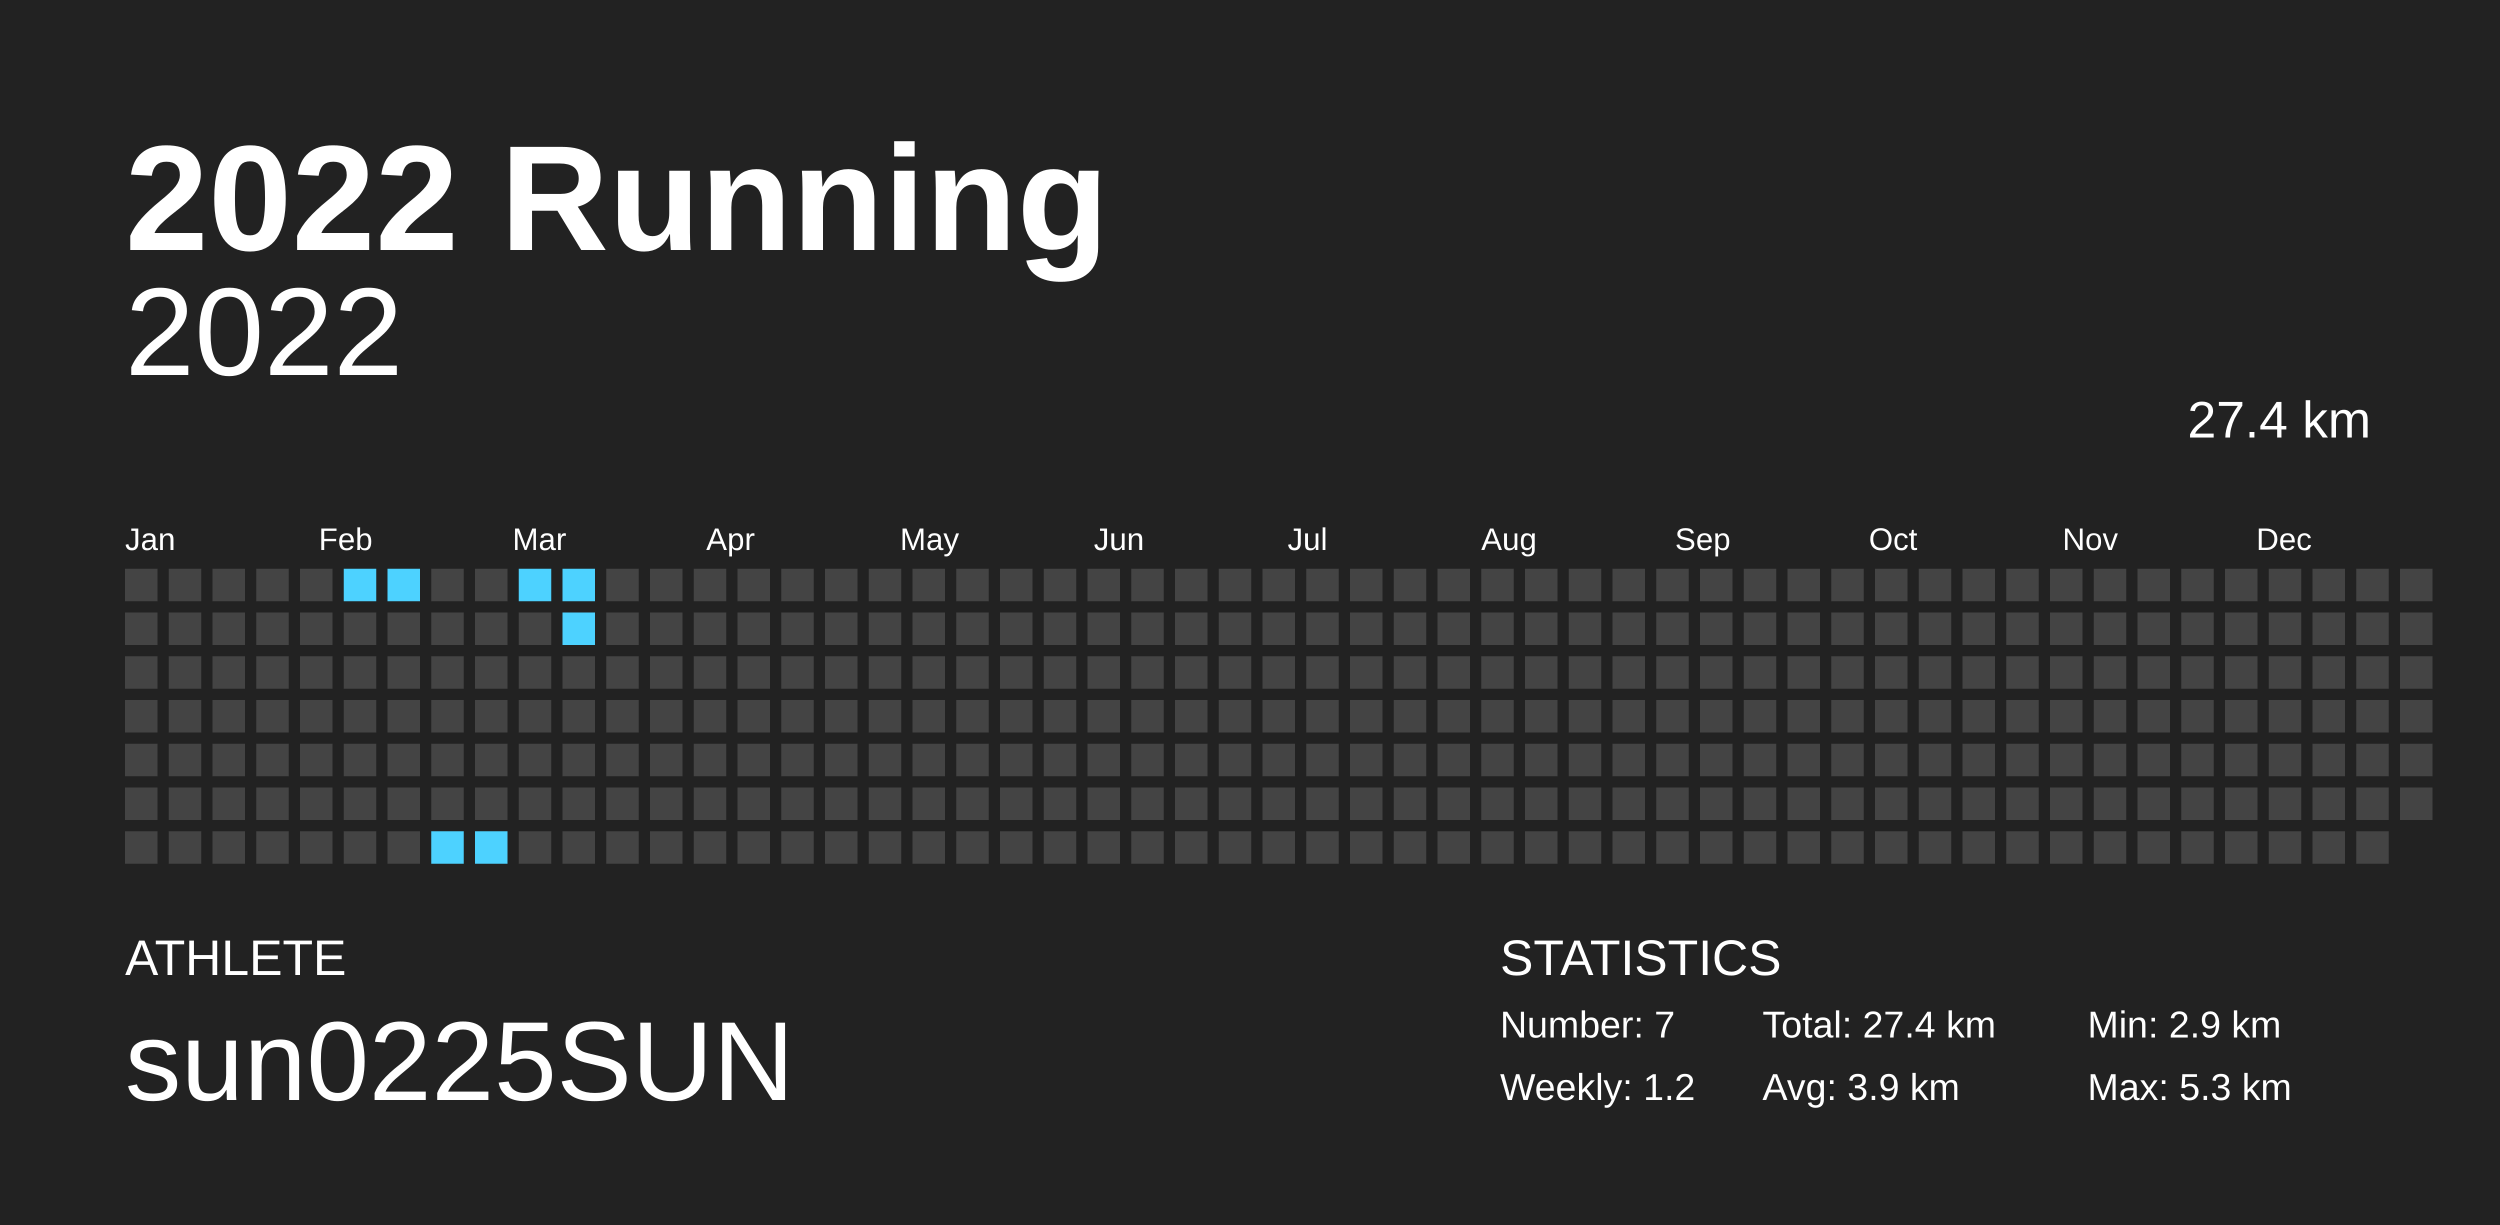
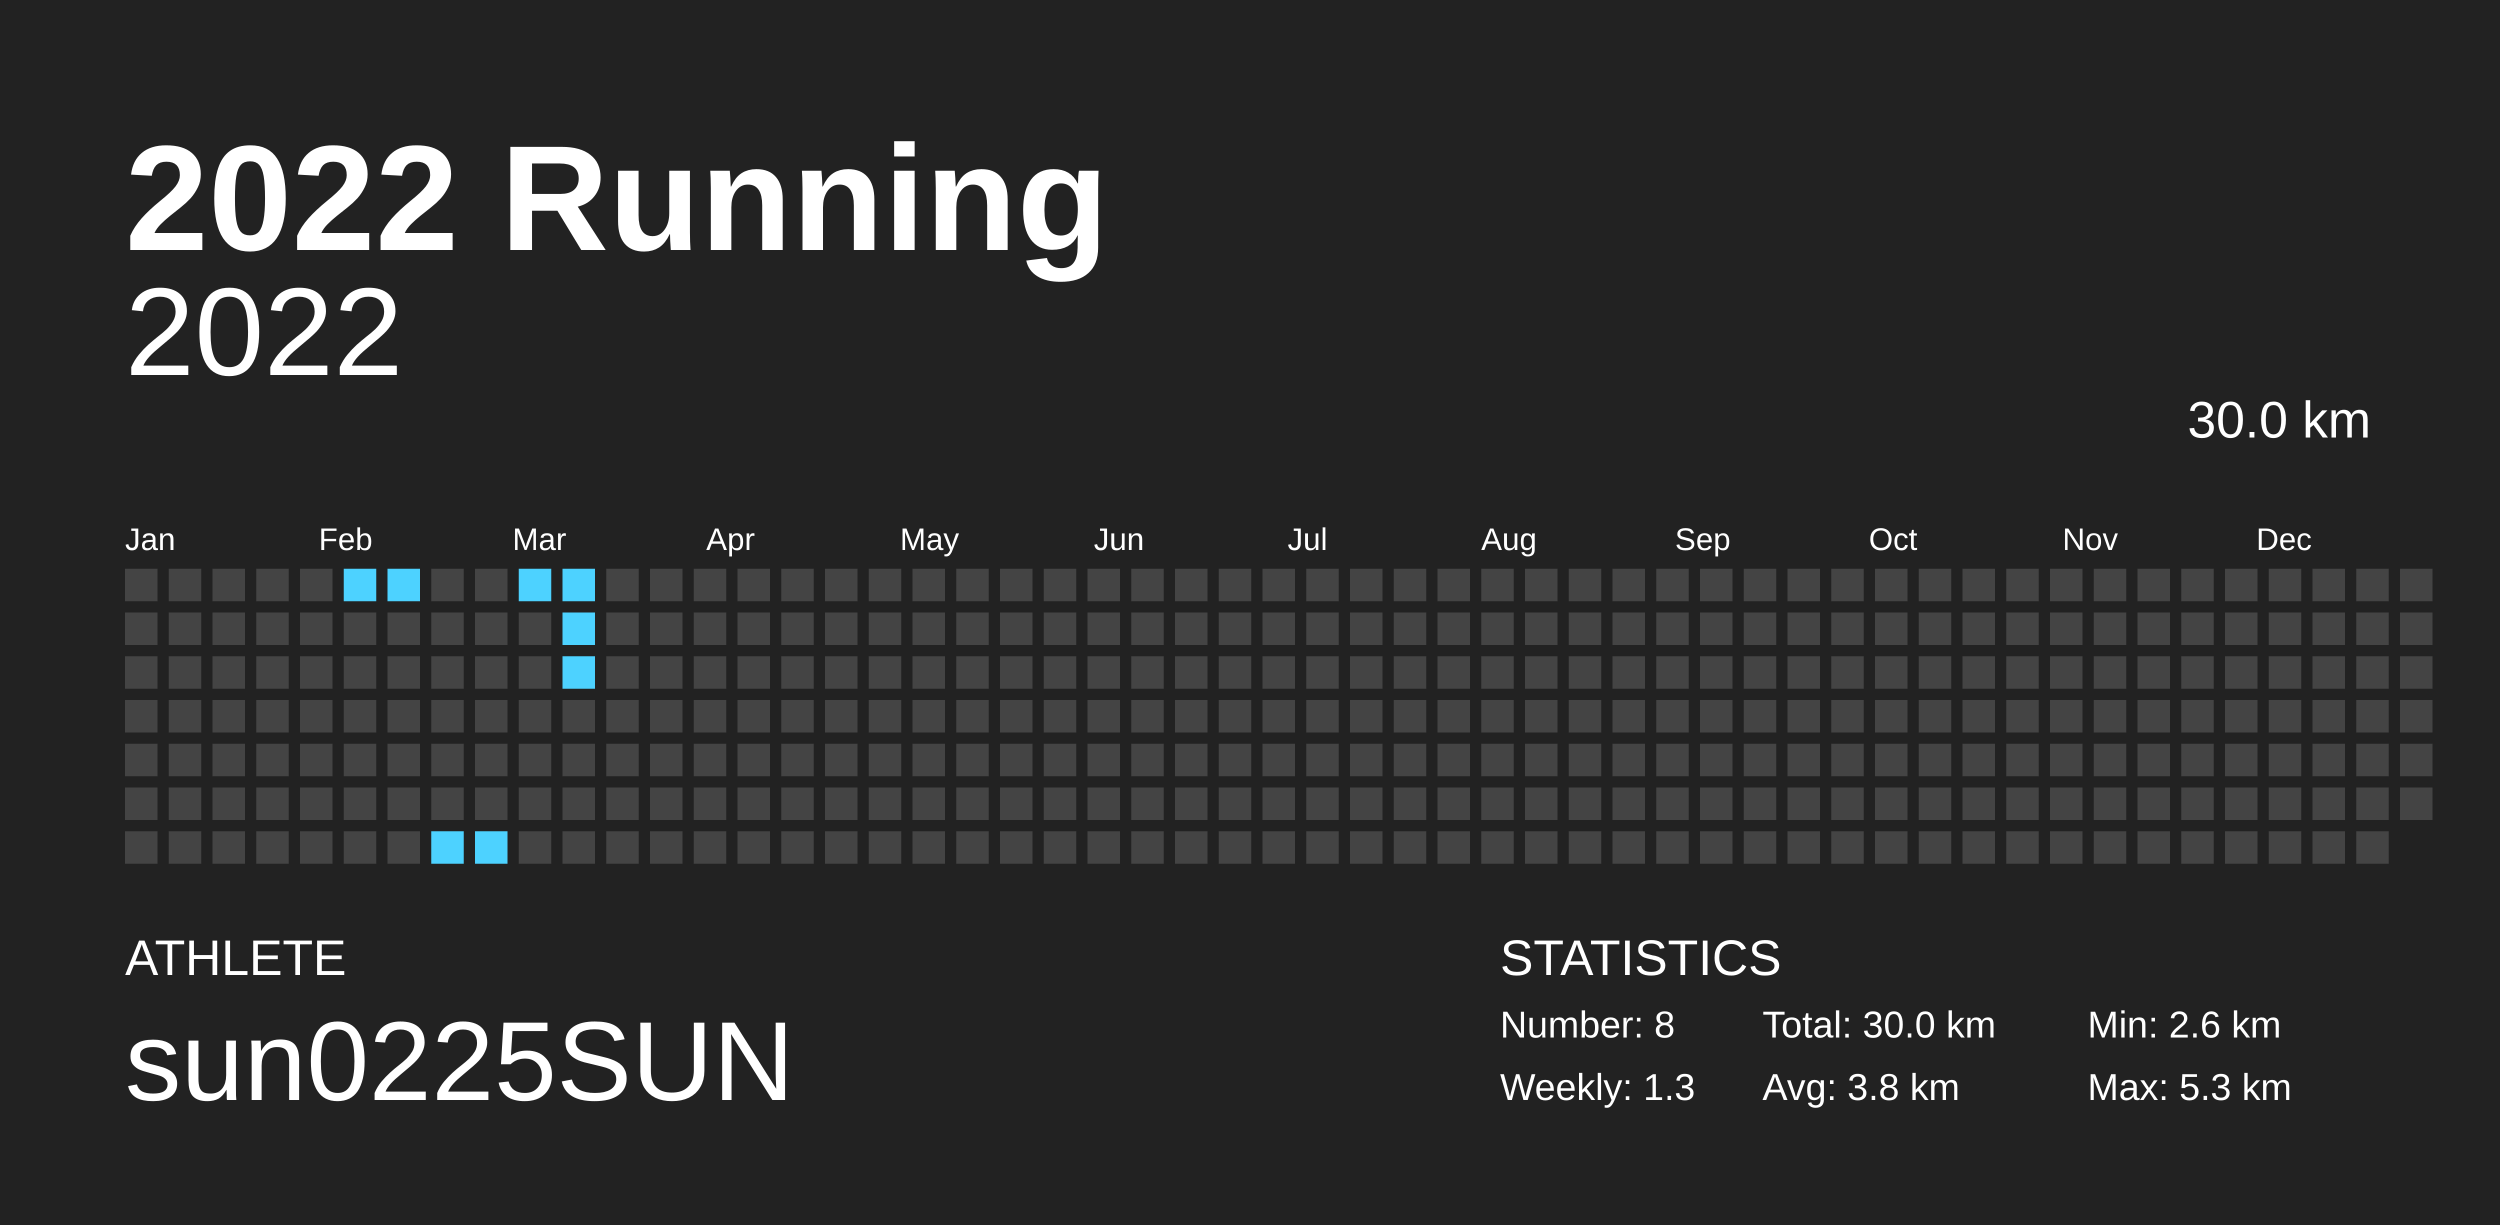
<svg xmlns="http://www.w3.org/2000/svg" baseProfile="full" height="98mm" version="1.1" viewBox="0,0,200,98" width="200mm">
  <defs />
  <rect fill="#222222" height="98" width="200" x="0" y="0" />
  <text fill="#FFFFFF" style="font-size:12px; font-family:Arial; font-weight:bold;" x="10" y="20">2022 Running</text>
  <text fill="#FFFFFF" style="font-size:4px; font-family:Arial" x="10" y="78">ATHLETE</text>
  <text fill="#FFFFFF" style="font-size:9px; font-family:Arial" x="10" y="88">sun0225SUN</text>
  <text fill="#FFFFFF" style="font-size:4px; font-family:Arial" x="120" y="78">STATISTICS</text>
-   <text fill="#FFFFFF" style="font-size:3px; font-family:Arial" x="120" y="83">Number: 7</text>
-   <text fill="#FFFFFF" style="font-size:3px; font-family:Arial" x="120" y="88">Weekly: 1.2</text>
-   <text fill="#FFFFFF" style="font-size:3px; font-family:Arial" x="141" y="83">Total: 27.4 km</text>
-   <text fill="#FFFFFF" style="font-size:3px; font-family:Arial" x="141" y="88">Avg: 3.9 km</text>
-   <text fill="#FFFFFF" style="font-size:3px; font-family:Arial" x="167" y="83">Min: 2.9 km</text>
+   <text fill="#FFFFFF" style="font-size:3px; font-family:Arial" x="120" y="83">Number: 8</text>
+   <text fill="#FFFFFF" style="font-size:3px; font-family:Arial" x="120" y="88">Weekly: 1.3</text>
+   <text fill="#FFFFFF" style="font-size:3px; font-family:Arial" x="141" y="83">Total: 30.0 km</text>
+   <text fill="#FFFFFF" style="font-size:3px; font-family:Arial" x="141" y="88">Avg: 3.8 km</text>
+   <text fill="#FFFFFF" style="font-size:3px; font-family:Arial" x="167" y="83">Min: 2.6 km</text>
  <text fill="#FFFFFF" style="font-size:3px; font-family:Arial" x="167" y="88">Max: 5.3 km</text>
  <text alignment-baseline="hanging" fill="#FFFFFF" style="font-size:10.0px; font-family:Arial;" x="10" y="30">2022</text>
-   <text alignment-baseline="hanging" fill="#FFFFFF" style="font-size:4.125px; font-family:Arial;" x="175" y="35">27.4 km</text>
+   <text alignment-baseline="hanging" fill="#FFFFFF" style="font-size:4.125px; font-family:Arial;" x="175" y="35">30.0 km</text>
  <text fill="#FFFFFF" style="font-size:2.5px; font-family:Arial" x="10.0" y="44">Jan</text>
  <text fill="#FFFFFF" style="font-size:2.5px; font-family:Arial" x="25.5" y="44">Feb</text>
  <text fill="#FFFFFF" style="font-size:2.5px; font-family:Arial" x="41.0" y="44">Mar</text>
  <text fill="#FFFFFF" style="font-size:2.5px; font-family:Arial" x="56.5" y="44">Apr</text>
  <text fill="#FFFFFF" style="font-size:2.5px; font-family:Arial" x="72.0" y="44">May</text>
  <text fill="#FFFFFF" style="font-size:2.5px; font-family:Arial" x="87.5" y="44">Jun</text>
  <text fill="#FFFFFF" style="font-size:2.5px; font-family:Arial" x="103.0" y="44">Jul</text>
  <text fill="#FFFFFF" style="font-size:2.5px; font-family:Arial" x="118.5" y="44">Aug</text>
  <text fill="#FFFFFF" style="font-size:2.5px; font-family:Arial" x="134.0" y="44">Sep</text>
  <text fill="#FFFFFF" style="font-size:2.5px; font-family:Arial" x="149.5" y="44">Oct</text>
  <text fill="#FFFFFF" style="font-size:2.5px; font-family:Arial" x="165.0" y="44">Nov</text>
  <text fill="#FFFFFF" style="font-size:2.5px; font-family:Arial" x="180.5" y="44">Dec</text>
  <rect fill="#444444" height="2.6" width="2.6" x="10.0" y="45.5" />
  <rect fill="#444444" height="2.6" width="2.6" x="10.0" y="49.0" />
  <rect fill="#444444" height="2.6" width="2.6" x="10.0" y="52.5" />
  <rect fill="#444444" height="2.6" width="2.6" x="10.0" y="56.0" />
  <rect fill="#444444" height="2.6" width="2.6" x="10.0" y="59.5" />
  <rect fill="#444444" height="2.6" width="2.6" x="10.0" y="63.0" />
  <rect fill="#444444" height="2.6" width="2.6" x="10.0" y="66.5" />
  <rect fill="#444444" height="2.6" width="2.6" x="13.5" y="45.5" />
  <rect fill="#444444" height="2.6" width="2.6" x="13.5" y="49.0" />
  <rect fill="#444444" height="2.6" width="2.6" x="13.5" y="52.5" />
  <rect fill="#444444" height="2.6" width="2.6" x="13.5" y="56.0" />
  <rect fill="#444444" height="2.6" width="2.6" x="13.5" y="59.5" />
  <rect fill="#444444" height="2.6" width="2.6" x="13.5" y="63.0" />
  <rect fill="#444444" height="2.6" width="2.6" x="13.5" y="66.5" />
  <rect fill="#444444" height="2.6" width="2.6" x="17.0" y="45.5" />
  <rect fill="#444444" height="2.6" width="2.6" x="17.0" y="49.0" />
  <rect fill="#444444" height="2.6" width="2.6" x="17.0" y="52.5" />
  <rect fill="#444444" height="2.6" width="2.6" x="17.0" y="56.0" />
  <rect fill="#444444" height="2.6" width="2.6" x="17.0" y="59.5" />
  <rect fill="#444444" height="2.6" width="2.6" x="17.0" y="63.0" />
  <rect fill="#444444" height="2.6" width="2.6" x="17.0" y="66.5" />
  <rect fill="#444444" height="2.6" width="2.6" x="20.5" y="45.5" />
  <rect fill="#444444" height="2.6" width="2.6" x="20.5" y="49.0" />
  <rect fill="#444444" height="2.6" width="2.6" x="20.5" y="52.5" />
  <rect fill="#444444" height="2.6" width="2.6" x="20.5" y="56.0" />
  <rect fill="#444444" height="2.6" width="2.6" x="20.5" y="59.5" />
  <rect fill="#444444" height="2.6" width="2.6" x="20.5" y="63.0" />
  <rect fill="#444444" height="2.6" width="2.6" x="20.5" y="66.5" />
  <rect fill="#444444" height="2.6" width="2.6" x="24.0" y="45.5" />
  <rect fill="#444444" height="2.6" width="2.6" x="24.0" y="49.0" />
  <rect fill="#444444" height="2.6" width="2.6" x="24.0" y="52.5" />
  <rect fill="#444444" height="2.6" width="2.6" x="24.0" y="56.0" />
  <rect fill="#444444" height="2.6" width="2.6" x="24.0" y="59.5" />
  <rect fill="#444444" height="2.6" width="2.6" x="24.0" y="63.0" />
  <rect fill="#444444" height="2.6" width="2.6" x="24.0" y="66.5" />
  <rect fill="#4dd2ff" height="2.6" width="2.6" x="27.5" y="45.5" />
  <rect fill="#444444" height="2.6" width="2.6" x="27.5" y="49.0" />
  <rect fill="#444444" height="2.6" width="2.6" x="27.5" y="52.5" />
  <rect fill="#444444" height="2.6" width="2.6" x="27.5" y="56.0" />
  <rect fill="#444444" height="2.6" width="2.6" x="27.5" y="59.5" />
  <rect fill="#444444" height="2.6" width="2.6" x="27.5" y="63.0" />
  <rect fill="#444444" height="2.6" width="2.6" x="27.5" y="66.5" />
  <rect fill="#4dd2ff" height="2.6" width="2.6" x="31.0" y="45.5" />
  <rect fill="#444444" height="2.6" width="2.6" x="31.0" y="49.0" />
  <rect fill="#444444" height="2.6" width="2.6" x="31.0" y="52.5" />
  <rect fill="#444444" height="2.6" width="2.6" x="31.0" y="56.0" />
  <rect fill="#444444" height="2.6" width="2.6" x="31.0" y="59.5" />
  <rect fill="#444444" height="2.6" width="2.6" x="31.0" y="63.0" />
  <rect fill="#444444" height="2.6" width="2.6" x="31.0" y="66.5" />
  <rect fill="#444444" height="2.6" width="2.6" x="34.5" y="45.5" />
  <rect fill="#444444" height="2.6" width="2.6" x="34.5" y="49.0" />
  <rect fill="#444444" height="2.6" width="2.6" x="34.5" y="52.5" />
  <rect fill="#444444" height="2.6" width="2.6" x="34.5" y="56.0" />
  <rect fill="#444444" height="2.6" width="2.6" x="34.5" y="59.5" />
  <rect fill="#444444" height="2.6" width="2.6" x="34.5" y="63.0" />
  <rect fill="#4dd2ff" height="2.6" width="2.6" x="34.5" y="66.5" />
  <rect fill="#444444" height="2.6" width="2.6" x="38.0" y="45.5" />
  <rect fill="#444444" height="2.6" width="2.6" x="38.0" y="49.0" />
  <rect fill="#444444" height="2.6" width="2.6" x="38.0" y="52.5" />
  <rect fill="#444444" height="2.6" width="2.6" x="38.0" y="56.0" />
  <rect fill="#444444" height="2.6" width="2.6" x="38.0" y="59.5" />
  <rect fill="#444444" height="2.6" width="2.6" x="38.0" y="63.0" />
  <rect fill="#4dd2ff" height="2.6" width="2.6" x="38.0" y="66.5" />
  <rect fill="#4dd2ff" height="2.6" width="2.6" x="41.5" y="45.5" />
  <rect fill="#444444" height="2.6" width="2.6" x="41.5" y="49.0" />
  <rect fill="#444444" height="2.6" width="2.6" x="41.5" y="52.5" />
  <rect fill="#444444" height="2.6" width="2.6" x="41.5" y="56.0" />
  <rect fill="#444444" height="2.6" width="2.6" x="41.5" y="59.5" />
  <rect fill="#444444" height="2.6" width="2.6" x="41.5" y="63.0" />
  <rect fill="#444444" height="2.6" width="2.6" x="41.5" y="66.5" />
  <rect fill="#4dd2ff" height="2.6" width="2.6" x="45.0" y="45.5" />
  <rect fill="#4dd2ff" height="2.6" width="2.6" x="45.0" y="49.0" />
-   <rect fill="#444444" height="2.6" width="2.6" x="45.0" y="52.5" />
+   <rect fill="#4dd2ff" height="2.6" width="2.6" x="45.0" y="52.5" />
  <rect fill="#444444" height="2.6" width="2.6" x="45.0" y="56.0" />
  <rect fill="#444444" height="2.6" width="2.6" x="45.0" y="59.5" />
  <rect fill="#444444" height="2.6" width="2.6" x="45.0" y="63.0" />
  <rect fill="#444444" height="2.6" width="2.6" x="45.0" y="66.5" />
  <rect fill="#444444" height="2.6" width="2.6" x="48.5" y="45.5" />
  <rect fill="#444444" height="2.6" width="2.6" x="48.5" y="49.0" />
  <rect fill="#444444" height="2.6" width="2.6" x="48.5" y="52.5" />
  <rect fill="#444444" height="2.6" width="2.6" x="48.5" y="56.0" />
  <rect fill="#444444" height="2.6" width="2.6" x="48.5" y="59.5" />
  <rect fill="#444444" height="2.6" width="2.6" x="48.5" y="63.0" />
  <rect fill="#444444" height="2.6" width="2.6" x="48.5" y="66.5" />
  <rect fill="#444444" height="2.6" width="2.6" x="52.0" y="45.5" />
  <rect fill="#444444" height="2.6" width="2.6" x="52.0" y="49.0" />
  <rect fill="#444444" height="2.6" width="2.6" x="52.0" y="52.5" />
  <rect fill="#444444" height="2.6" width="2.6" x="52.0" y="56.0" />
  <rect fill="#444444" height="2.6" width="2.6" x="52.0" y="59.5" />
  <rect fill="#444444" height="2.6" width="2.6" x="52.0" y="63.0" />
  <rect fill="#444444" height="2.6" width="2.6" x="52.0" y="66.5" />
  <rect fill="#444444" height="2.6" width="2.6" x="55.5" y="45.5" />
  <rect fill="#444444" height="2.6" width="2.6" x="55.5" y="49.0" />
  <rect fill="#444444" height="2.6" width="2.6" x="55.5" y="52.5" />
  <rect fill="#444444" height="2.6" width="2.6" x="55.5" y="56.0" />
  <rect fill="#444444" height="2.6" width="2.6" x="55.5" y="59.5" />
  <rect fill="#444444" height="2.6" width="2.6" x="55.5" y="63.0" />
  <rect fill="#444444" height="2.6" width="2.6" x="55.5" y="66.5" />
  <rect fill="#444444" height="2.6" width="2.6" x="59.0" y="45.5" />
  <rect fill="#444444" height="2.6" width="2.6" x="59.0" y="49.0" />
  <rect fill="#444444" height="2.6" width="2.6" x="59.0" y="52.5" />
  <rect fill="#444444" height="2.6" width="2.6" x="59.0" y="56.0" />
  <rect fill="#444444" height="2.6" width="2.6" x="59.0" y="59.5" />
  <rect fill="#444444" height="2.6" width="2.6" x="59.0" y="63.0" />
  <rect fill="#444444" height="2.6" width="2.6" x="59.0" y="66.5" />
  <rect fill="#444444" height="2.6" width="2.6" x="62.5" y="45.5" />
  <rect fill="#444444" height="2.6" width="2.6" x="62.5" y="49.0" />
  <rect fill="#444444" height="2.6" width="2.6" x="62.5" y="52.5" />
  <rect fill="#444444" height="2.6" width="2.6" x="62.5" y="56.0" />
  <rect fill="#444444" height="2.6" width="2.6" x="62.5" y="59.5" />
  <rect fill="#444444" height="2.6" width="2.6" x="62.5" y="63.0" />
  <rect fill="#444444" height="2.6" width="2.6" x="62.5" y="66.5" />
  <rect fill="#444444" height="2.6" width="2.6" x="66.0" y="45.5" />
  <rect fill="#444444" height="2.6" width="2.6" x="66.0" y="49.0" />
  <rect fill="#444444" height="2.6" width="2.6" x="66.0" y="52.5" />
  <rect fill="#444444" height="2.6" width="2.6" x="66.0" y="56.0" />
  <rect fill="#444444" height="2.6" width="2.6" x="66.0" y="59.5" />
  <rect fill="#444444" height="2.6" width="2.6" x="66.0" y="63.0" />
  <rect fill="#444444" height="2.6" width="2.6" x="66.0" y="66.5" />
  <rect fill="#444444" height="2.6" width="2.6" x="69.5" y="45.5" />
  <rect fill="#444444" height="2.6" width="2.6" x="69.5" y="49.0" />
  <rect fill="#444444" height="2.6" width="2.6" x="69.5" y="52.5" />
  <rect fill="#444444" height="2.6" width="2.6" x="69.5" y="56.0" />
  <rect fill="#444444" height="2.6" width="2.6" x="69.5" y="59.5" />
  <rect fill="#444444" height="2.6" width="2.6" x="69.5" y="63.0" />
  <rect fill="#444444" height="2.6" width="2.6" x="69.5" y="66.5" />
  <rect fill="#444444" height="2.6" width="2.6" x="73.0" y="45.5" />
  <rect fill="#444444" height="2.6" width="2.6" x="73.0" y="49.0" />
  <rect fill="#444444" height="2.6" width="2.6" x="73.0" y="52.5" />
  <rect fill="#444444" height="2.6" width="2.6" x="73.0" y="56.0" />
  <rect fill="#444444" height="2.6" width="2.6" x="73.0" y="59.5" />
  <rect fill="#444444" height="2.6" width="2.6" x="73.0" y="63.0" />
  <rect fill="#444444" height="2.6" width="2.6" x="73.0" y="66.5" />
  <rect fill="#444444" height="2.6" width="2.6" x="76.5" y="45.5" />
  <rect fill="#444444" height="2.6" width="2.6" x="76.5" y="49.0" />
  <rect fill="#444444" height="2.6" width="2.6" x="76.5" y="52.5" />
  <rect fill="#444444" height="2.6" width="2.6" x="76.5" y="56.0" />
  <rect fill="#444444" height="2.6" width="2.6" x="76.5" y="59.5" />
  <rect fill="#444444" height="2.6" width="2.6" x="76.5" y="63.0" />
  <rect fill="#444444" height="2.6" width="2.6" x="76.5" y="66.5" />
  <rect fill="#444444" height="2.6" width="2.6" x="80.0" y="45.5" />
  <rect fill="#444444" height="2.6" width="2.6" x="80.0" y="49.0" />
  <rect fill="#444444" height="2.6" width="2.6" x="80.0" y="52.5" />
  <rect fill="#444444" height="2.6" width="2.6" x="80.0" y="56.0" />
  <rect fill="#444444" height="2.6" width="2.6" x="80.0" y="59.5" />
  <rect fill="#444444" height="2.6" width="2.6" x="80.0" y="63.0" />
  <rect fill="#444444" height="2.6" width="2.6" x="80.0" y="66.5" />
  <rect fill="#444444" height="2.6" width="2.6" x="83.5" y="45.5" />
  <rect fill="#444444" height="2.6" width="2.6" x="83.5" y="49.0" />
  <rect fill="#444444" height="2.6" width="2.6" x="83.5" y="52.5" />
  <rect fill="#444444" height="2.6" width="2.6" x="83.5" y="56.0" />
  <rect fill="#444444" height="2.6" width="2.6" x="83.5" y="59.5" />
  <rect fill="#444444" height="2.6" width="2.6" x="83.5" y="63.0" />
  <rect fill="#444444" height="2.6" width="2.6" x="83.5" y="66.5" />
  <rect fill="#444444" height="2.6" width="2.6" x="87.0" y="45.5" />
  <rect fill="#444444" height="2.6" width="2.6" x="87.0" y="49.0" />
  <rect fill="#444444" height="2.6" width="2.6" x="87.0" y="52.5" />
  <rect fill="#444444" height="2.6" width="2.6" x="87.0" y="56.0" />
  <rect fill="#444444" height="2.6" width="2.6" x="87.0" y="59.5" />
  <rect fill="#444444" height="2.6" width="2.6" x="87.0" y="63.0" />
  <rect fill="#444444" height="2.6" width="2.6" x="87.0" y="66.5" />
  <rect fill="#444444" height="2.6" width="2.6" x="90.5" y="45.5" />
  <rect fill="#444444" height="2.6" width="2.6" x="90.5" y="49.0" />
  <rect fill="#444444" height="2.6" width="2.6" x="90.5" y="52.5" />
  <rect fill="#444444" height="2.6" width="2.6" x="90.5" y="56.0" />
  <rect fill="#444444" height="2.6" width="2.6" x="90.5" y="59.5" />
  <rect fill="#444444" height="2.6" width="2.6" x="90.5" y="63.0" />
  <rect fill="#444444" height="2.6" width="2.6" x="90.5" y="66.5" />
  <rect fill="#444444" height="2.6" width="2.6" x="94.0" y="45.5" />
  <rect fill="#444444" height="2.6" width="2.6" x="94.0" y="49.0" />
  <rect fill="#444444" height="2.6" width="2.6" x="94.0" y="52.5" />
  <rect fill="#444444" height="2.6" width="2.6" x="94.0" y="56.0" />
  <rect fill="#444444" height="2.6" width="2.6" x="94.0" y="59.5" />
  <rect fill="#444444" height="2.6" width="2.6" x="94.0" y="63.0" />
  <rect fill="#444444" height="2.6" width="2.6" x="94.0" y="66.5" />
  <rect fill="#444444" height="2.6" width="2.6" x="97.5" y="45.5" />
  <rect fill="#444444" height="2.6" width="2.6" x="97.5" y="49.0" />
  <rect fill="#444444" height="2.6" width="2.6" x="97.5" y="52.5" />
  <rect fill="#444444" height="2.6" width="2.6" x="97.5" y="56.0" />
  <rect fill="#444444" height="2.6" width="2.6" x="97.5" y="59.5" />
  <rect fill="#444444" height="2.6" width="2.6" x="97.5" y="63.0" />
  <rect fill="#444444" height="2.6" width="2.6" x="97.5" y="66.5" />
  <rect fill="#444444" height="2.6" width="2.6" x="101.0" y="45.5" />
  <rect fill="#444444" height="2.6" width="2.6" x="101.0" y="49.0" />
  <rect fill="#444444" height="2.6" width="2.6" x="101.0" y="52.5" />
  <rect fill="#444444" height="2.6" width="2.6" x="101.0" y="56.0" />
  <rect fill="#444444" height="2.6" width="2.6" x="101.0" y="59.5" />
  <rect fill="#444444" height="2.6" width="2.6" x="101.0" y="63.0" />
  <rect fill="#444444" height="2.6" width="2.6" x="101.0" y="66.5" />
  <rect fill="#444444" height="2.6" width="2.6" x="104.5" y="45.5" />
  <rect fill="#444444" height="2.6" width="2.6" x="104.5" y="49.0" />
  <rect fill="#444444" height="2.6" width="2.6" x="104.5" y="52.5" />
  <rect fill="#444444" height="2.6" width="2.6" x="104.5" y="56.0" />
  <rect fill="#444444" height="2.6" width="2.6" x="104.5" y="59.5" />
  <rect fill="#444444" height="2.6" width="2.6" x="104.5" y="63.0" />
  <rect fill="#444444" height="2.6" width="2.6" x="104.5" y="66.5" />
  <rect fill="#444444" height="2.6" width="2.6" x="108.0" y="45.5" />
  <rect fill="#444444" height="2.6" width="2.6" x="108.0" y="49.0" />
  <rect fill="#444444" height="2.6" width="2.6" x="108.0" y="52.5" />
  <rect fill="#444444" height="2.6" width="2.6" x="108.0" y="56.0" />
  <rect fill="#444444" height="2.6" width="2.6" x="108.0" y="59.5" />
  <rect fill="#444444" height="2.6" width="2.6" x="108.0" y="63.0" />
  <rect fill="#444444" height="2.6" width="2.6" x="108.0" y="66.5" />
  <rect fill="#444444" height="2.6" width="2.6" x="111.5" y="45.5" />
  <rect fill="#444444" height="2.6" width="2.6" x="111.5" y="49.0" />
  <rect fill="#444444" height="2.6" width="2.6" x="111.5" y="52.5" />
  <rect fill="#444444" height="2.6" width="2.6" x="111.5" y="56.0" />
  <rect fill="#444444" height="2.6" width="2.6" x="111.5" y="59.5" />
  <rect fill="#444444" height="2.6" width="2.6" x="111.5" y="63.0" />
  <rect fill="#444444" height="2.6" width="2.6" x="111.5" y="66.5" />
  <rect fill="#444444" height="2.6" width="2.6" x="115.0" y="45.5" />
  <rect fill="#444444" height="2.6" width="2.6" x="115.0" y="49.0" />
  <rect fill="#444444" height="2.6" width="2.6" x="115.0" y="52.5" />
  <rect fill="#444444" height="2.6" width="2.6" x="115.0" y="56.0" />
  <rect fill="#444444" height="2.6" width="2.6" x="115.0" y="59.5" />
  <rect fill="#444444" height="2.6" width="2.6" x="115.0" y="63.0" />
  <rect fill="#444444" height="2.6" width="2.6" x="115.0" y="66.5" />
  <rect fill="#444444" height="2.6" width="2.6" x="118.5" y="45.5" />
  <rect fill="#444444" height="2.6" width="2.6" x="118.5" y="49.0" />
  <rect fill="#444444" height="2.6" width="2.6" x="118.5" y="52.5" />
  <rect fill="#444444" height="2.6" width="2.6" x="118.5" y="56.0" />
  <rect fill="#444444" height="2.6" width="2.6" x="118.5" y="59.5" />
  <rect fill="#444444" height="2.6" width="2.6" x="118.5" y="63.0" />
  <rect fill="#444444" height="2.6" width="2.6" x="118.5" y="66.5" />
  <rect fill="#444444" height="2.6" width="2.6" x="122.0" y="45.5" />
  <rect fill="#444444" height="2.6" width="2.6" x="122.0" y="49.0" />
  <rect fill="#444444" height="2.6" width="2.6" x="122.0" y="52.5" />
  <rect fill="#444444" height="2.6" width="2.6" x="122.0" y="56.0" />
  <rect fill="#444444" height="2.6" width="2.6" x="122.0" y="59.5" />
  <rect fill="#444444" height="2.6" width="2.6" x="122.0" y="63.0" />
  <rect fill="#444444" height="2.6" width="2.6" x="122.0" y="66.5" />
  <rect fill="#444444" height="2.6" width="2.6" x="125.5" y="45.5" />
  <rect fill="#444444" height="2.6" width="2.6" x="125.5" y="49.0" />
  <rect fill="#444444" height="2.6" width="2.6" x="125.5" y="52.5" />
  <rect fill="#444444" height="2.6" width="2.6" x="125.5" y="56.0" />
  <rect fill="#444444" height="2.6" width="2.6" x="125.5" y="59.5" />
  <rect fill="#444444" height="2.6" width="2.6" x="125.5" y="63.0" />
  <rect fill="#444444" height="2.6" width="2.6" x="125.5" y="66.5" />
  <rect fill="#444444" height="2.6" width="2.6" x="129.0" y="45.5" />
  <rect fill="#444444" height="2.6" width="2.6" x="129.0" y="49.0" />
  <rect fill="#444444" height="2.6" width="2.6" x="129.0" y="52.5" />
  <rect fill="#444444" height="2.6" width="2.6" x="129.0" y="56.0" />
  <rect fill="#444444" height="2.6" width="2.6" x="129.0" y="59.5" />
  <rect fill="#444444" height="2.6" width="2.6" x="129.0" y="63.0" />
  <rect fill="#444444" height="2.6" width="2.6" x="129.0" y="66.5" />
  <rect fill="#444444" height="2.6" width="2.6" x="132.5" y="45.5" />
  <rect fill="#444444" height="2.6" width="2.6" x="132.5" y="49.0" />
  <rect fill="#444444" height="2.6" width="2.6" x="132.5" y="52.5" />
  <rect fill="#444444" height="2.6" width="2.6" x="132.5" y="56.0" />
  <rect fill="#444444" height="2.6" width="2.6" x="132.5" y="59.5" />
  <rect fill="#444444" height="2.6" width="2.6" x="132.5" y="63.0" />
  <rect fill="#444444" height="2.6" width="2.6" x="132.5" y="66.5" />
  <rect fill="#444444" height="2.6" width="2.6" x="136.0" y="45.5" />
  <rect fill="#444444" height="2.6" width="2.6" x="136.0" y="49.0" />
  <rect fill="#444444" height="2.6" width="2.6" x="136.0" y="52.5" />
  <rect fill="#444444" height="2.6" width="2.6" x="136.0" y="56.0" />
  <rect fill="#444444" height="2.6" width="2.6" x="136.0" y="59.5" />
  <rect fill="#444444" height="2.6" width="2.6" x="136.0" y="63.0" />
  <rect fill="#444444" height="2.6" width="2.6" x="136.0" y="66.5" />
  <rect fill="#444444" height="2.6" width="2.6" x="139.5" y="45.5" />
  <rect fill="#444444" height="2.6" width="2.6" x="139.5" y="49.0" />
  <rect fill="#444444" height="2.6" width="2.6" x="139.5" y="52.5" />
  <rect fill="#444444" height="2.6" width="2.6" x="139.5" y="56.0" />
  <rect fill="#444444" height="2.6" width="2.6" x="139.5" y="59.5" />
  <rect fill="#444444" height="2.6" width="2.6" x="139.5" y="63.0" />
  <rect fill="#444444" height="2.6" width="2.6" x="139.5" y="66.5" />
  <rect fill="#444444" height="2.6" width="2.6" x="143.0" y="45.5" />
  <rect fill="#444444" height="2.6" width="2.6" x="143.0" y="49.0" />
  <rect fill="#444444" height="2.6" width="2.6" x="143.0" y="52.5" />
  <rect fill="#444444" height="2.6" width="2.6" x="143.0" y="56.0" />
  <rect fill="#444444" height="2.6" width="2.6" x="143.0" y="59.5" />
  <rect fill="#444444" height="2.6" width="2.6" x="143.0" y="63.0" />
  <rect fill="#444444" height="2.6" width="2.6" x="143.0" y="66.5" />
  <rect fill="#444444" height="2.6" width="2.6" x="146.5" y="45.5" />
  <rect fill="#444444" height="2.6" width="2.6" x="146.5" y="49.0" />
  <rect fill="#444444" height="2.6" width="2.6" x="146.5" y="52.5" />
  <rect fill="#444444" height="2.6" width="2.6" x="146.5" y="56.0" />
  <rect fill="#444444" height="2.6" width="2.6" x="146.5" y="59.5" />
  <rect fill="#444444" height="2.6" width="2.6" x="146.5" y="63.0" />
  <rect fill="#444444" height="2.6" width="2.6" x="146.5" y="66.5" />
  <rect fill="#444444" height="2.6" width="2.6" x="150.0" y="45.5" />
  <rect fill="#444444" height="2.6" width="2.6" x="150.0" y="49.0" />
  <rect fill="#444444" height="2.6" width="2.6" x="150.0" y="52.5" />
  <rect fill="#444444" height="2.6" width="2.6" x="150.0" y="56.0" />
  <rect fill="#444444" height="2.6" width="2.6" x="150.0" y="59.5" />
  <rect fill="#444444" height="2.6" width="2.6" x="150.0" y="63.0" />
  <rect fill="#444444" height="2.6" width="2.6" x="150.0" y="66.5" />
  <rect fill="#444444" height="2.6" width="2.6" x="153.5" y="45.5" />
  <rect fill="#444444" height="2.6" width="2.6" x="153.5" y="49.0" />
  <rect fill="#444444" height="2.6" width="2.6" x="153.5" y="52.5" />
  <rect fill="#444444" height="2.6" width="2.6" x="153.5" y="56.0" />
  <rect fill="#444444" height="2.6" width="2.6" x="153.5" y="59.5" />
  <rect fill="#444444" height="2.6" width="2.6" x="153.5" y="63.0" />
  <rect fill="#444444" height="2.6" width="2.6" x="153.5" y="66.5" />
  <rect fill="#444444" height="2.6" width="2.6" x="157.0" y="45.5" />
  <rect fill="#444444" height="2.6" width="2.6" x="157.0" y="49.0" />
  <rect fill="#444444" height="2.6" width="2.6" x="157.0" y="52.5" />
  <rect fill="#444444" height="2.6" width="2.6" x="157.0" y="56.0" />
  <rect fill="#444444" height="2.6" width="2.6" x="157.0" y="59.5" />
  <rect fill="#444444" height="2.6" width="2.6" x="157.0" y="63.0" />
  <rect fill="#444444" height="2.6" width="2.6" x="157.0" y="66.5" />
  <rect fill="#444444" height="2.6" width="2.6" x="160.5" y="45.5" />
  <rect fill="#444444" height="2.6" width="2.6" x="160.5" y="49.0" />
  <rect fill="#444444" height="2.6" width="2.6" x="160.5" y="52.5" />
  <rect fill="#444444" height="2.6" width="2.6" x="160.5" y="56.0" />
  <rect fill="#444444" height="2.6" width="2.6" x="160.5" y="59.5" />
  <rect fill="#444444" height="2.6" width="2.6" x="160.5" y="63.0" />
  <rect fill="#444444" height="2.6" width="2.6" x="160.5" y="66.5" />
  <rect fill="#444444" height="2.6" width="2.6" x="164.0" y="45.5" />
  <rect fill="#444444" height="2.6" width="2.6" x="164.0" y="49.0" />
  <rect fill="#444444" height="2.6" width="2.6" x="164.0" y="52.5" />
  <rect fill="#444444" height="2.6" width="2.6" x="164.0" y="56.0" />
  <rect fill="#444444" height="2.6" width="2.6" x="164.0" y="59.5" />
  <rect fill="#444444" height="2.6" width="2.6" x="164.0" y="63.0" />
  <rect fill="#444444" height="2.6" width="2.6" x="164.0" y="66.5" />
  <rect fill="#444444" height="2.6" width="2.6" x="167.5" y="45.5" />
  <rect fill="#444444" height="2.6" width="2.6" x="167.5" y="49.0" />
  <rect fill="#444444" height="2.6" width="2.6" x="167.5" y="52.5" />
  <rect fill="#444444" height="2.6" width="2.6" x="167.5" y="56.0" />
  <rect fill="#444444" height="2.6" width="2.6" x="167.5" y="59.5" />
  <rect fill="#444444" height="2.6" width="2.6" x="167.5" y="63.0" />
  <rect fill="#444444" height="2.6" width="2.6" x="167.5" y="66.5" />
  <rect fill="#444444" height="2.6" width="2.6" x="171.0" y="45.5" />
  <rect fill="#444444" height="2.6" width="2.6" x="171.0" y="49.0" />
  <rect fill="#444444" height="2.6" width="2.6" x="171.0" y="52.5" />
  <rect fill="#444444" height="2.6" width="2.6" x="171.0" y="56.0" />
  <rect fill="#444444" height="2.6" width="2.6" x="171.0" y="59.5" />
  <rect fill="#444444" height="2.6" width="2.6" x="171.0" y="63.0" />
  <rect fill="#444444" height="2.6" width="2.6" x="171.0" y="66.5" />
  <rect fill="#444444" height="2.6" width="2.6" x="174.5" y="45.5" />
  <rect fill="#444444" height="2.6" width="2.6" x="174.5" y="49.0" />
  <rect fill="#444444" height="2.6" width="2.6" x="174.5" y="52.5" />
  <rect fill="#444444" height="2.6" width="2.6" x="174.5" y="56.0" />
  <rect fill="#444444" height="2.6" width="2.6" x="174.5" y="59.5" />
  <rect fill="#444444" height="2.6" width="2.6" x="174.5" y="63.0" />
  <rect fill="#444444" height="2.6" width="2.6" x="174.5" y="66.5" />
  <rect fill="#444444" height="2.6" width="2.6" x="178.0" y="45.5" />
  <rect fill="#444444" height="2.6" width="2.6" x="178.0" y="49.0" />
  <rect fill="#444444" height="2.6" width="2.6" x="178.0" y="52.5" />
  <rect fill="#444444" height="2.6" width="2.6" x="178.0" y="56.0" />
  <rect fill="#444444" height="2.6" width="2.6" x="178.0" y="59.5" />
  <rect fill="#444444" height="2.6" width="2.6" x="178.0" y="63.0" />
  <rect fill="#444444" height="2.6" width="2.6" x="178.0" y="66.5" />
  <rect fill="#444444" height="2.6" width="2.6" x="181.5" y="45.5" />
  <rect fill="#444444" height="2.6" width="2.6" x="181.5" y="49.0" />
  <rect fill="#444444" height="2.6" width="2.6" x="181.5" y="52.5" />
  <rect fill="#444444" height="2.6" width="2.6" x="181.5" y="56.0" />
  <rect fill="#444444" height="2.6" width="2.6" x="181.5" y="59.5" />
  <rect fill="#444444" height="2.6" width="2.6" x="181.5" y="63.0" />
  <rect fill="#444444" height="2.6" width="2.6" x="181.5" y="66.5" />
  <rect fill="#444444" height="2.6" width="2.6" x="185.0" y="45.5" />
  <rect fill="#444444" height="2.6" width="2.6" x="185.0" y="49.0" />
  <rect fill="#444444" height="2.6" width="2.6" x="185.0" y="52.5" />
  <rect fill="#444444" height="2.6" width="2.6" x="185.0" y="56.0" />
  <rect fill="#444444" height="2.6" width="2.6" x="185.0" y="59.5" />
  <rect fill="#444444" height="2.6" width="2.6" x="185.0" y="63.0" />
  <rect fill="#444444" height="2.6" width="2.6" x="185.0" y="66.5" />
  <rect fill="#444444" height="2.6" width="2.6" x="188.5" y="45.5" />
  <rect fill="#444444" height="2.6" width="2.6" x="188.5" y="49.0" />
  <rect fill="#444444" height="2.6" width="2.6" x="188.5" y="52.5" />
  <rect fill="#444444" height="2.6" width="2.6" x="188.5" y="56.0" />
  <rect fill="#444444" height="2.6" width="2.6" x="188.5" y="59.5" />
  <rect fill="#444444" height="2.6" width="2.6" x="188.5" y="63.0" />
  <rect fill="#444444" height="2.6" width="2.6" x="188.5" y="66.5" />
  <rect fill="#444444" height="2.6" width="2.6" x="192.0" y="45.5" />
  <rect fill="#444444" height="2.6" width="2.6" x="192.0" y="49.0" />
  <rect fill="#444444" height="2.6" width="2.6" x="192.0" y="52.5" />
  <rect fill="#444444" height="2.6" width="2.6" x="192.0" y="56.0" />
  <rect fill="#444444" height="2.6" width="2.6" x="192.0" y="59.5" />
  <rect fill="#444444" height="2.6" width="2.6" x="192.0" y="63.0" />
</svg>
